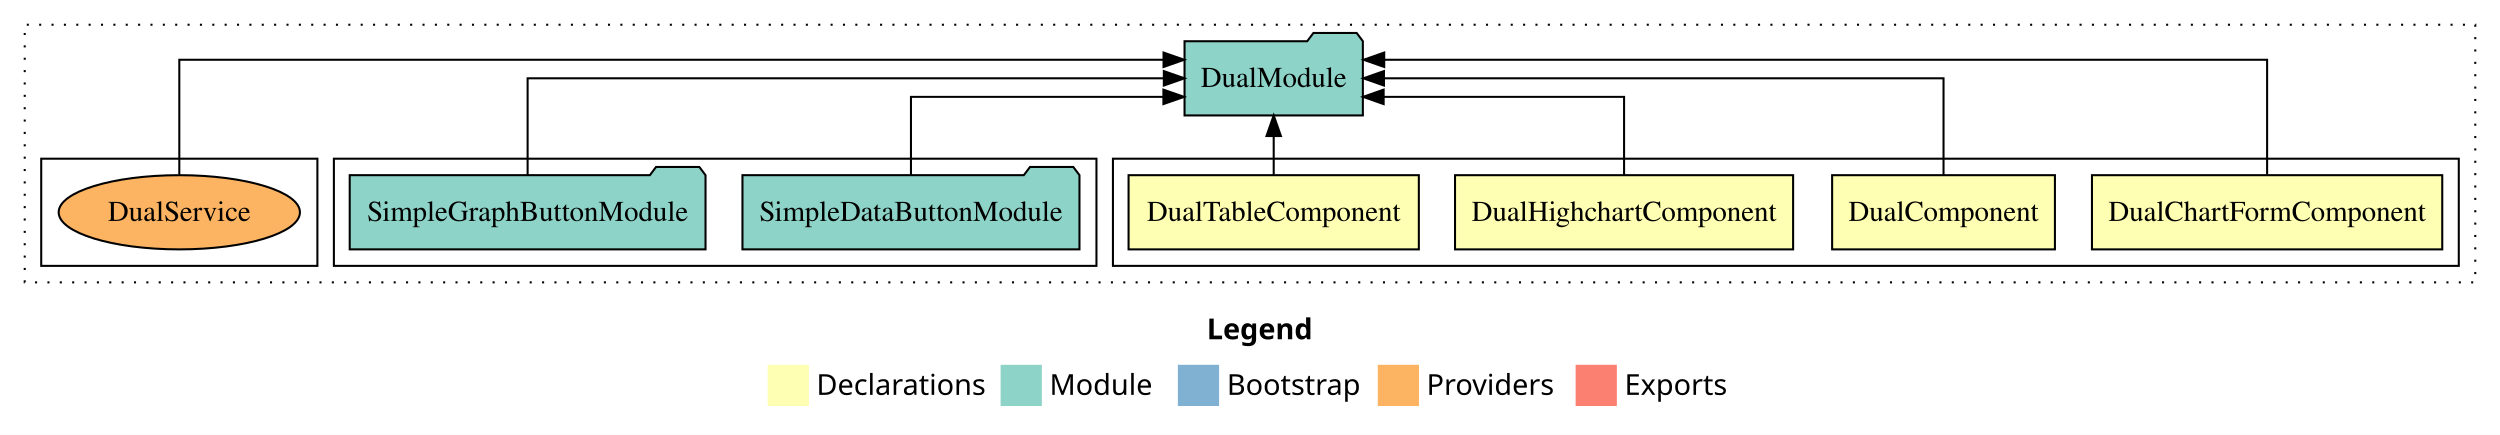
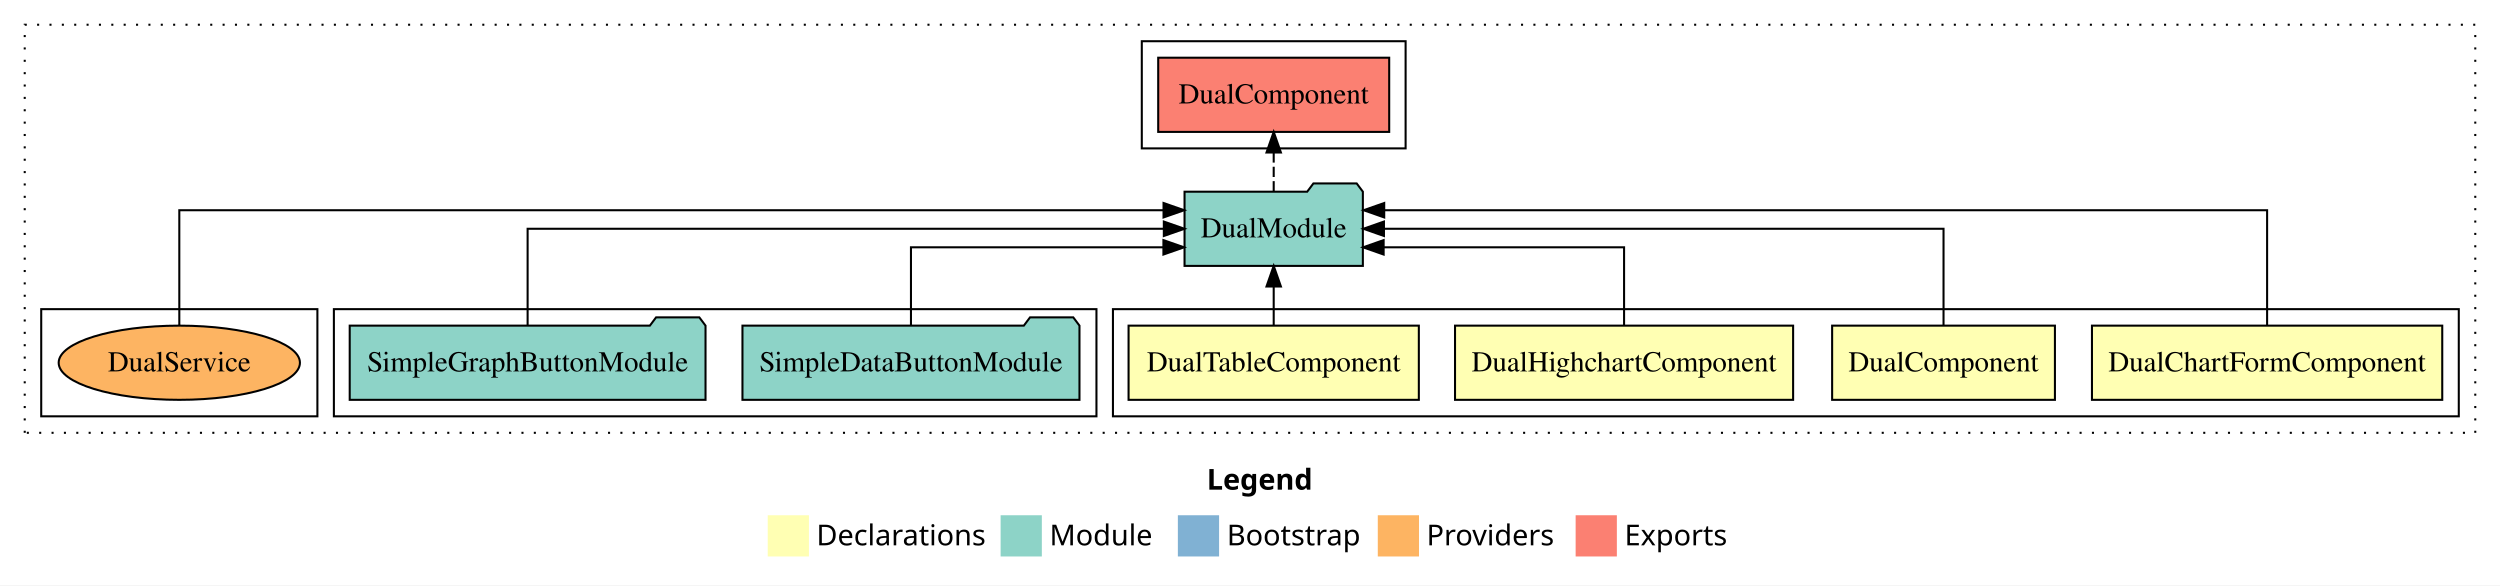
- <svg xmlns="http://www.w3.org/2000/svg" width="1213pt" height="211pt" viewBox="0.00 0.00 1213.00 211.00">
-   <g id="graph0" class="graph" transform="scale(1 1) rotate(0) translate(4 207)">
-     <polygon fill="white" stroke="transparent" points="-4,4 -4,-207 1209,-207 1209,4 -4,4" />
+ <svg xmlns="http://www.w3.org/2000/svg" width="1213pt" height="284pt" viewBox="0.00 0.00 1213.00 284.00">
+   <g id="graph0" class="graph" transform="scale(1 1) rotate(0) translate(4 280)">
+     <polygon fill="white" stroke="transparent" points="-4,4 -4,-280 1209,-280 1209,4 -4,4" />
    <text text-anchor="start" x="581.51" y="-42.4" font-family="Times-12" font-weight="bold" font-size="14.00">Legend</text>
    <polygon fill="#ffffb3" stroke="transparent" points="368.5,-10 368.5,-30 388.5,-30 388.5,-10 368.5,-10" />
    <text text-anchor="start" x="392.13" y="-15.4" font-family="Times-12" font-size="14.00">  Declarations</text>
    <polygon fill="#8dd3c7" stroke="transparent" points="481.5,-10 481.5,-30 501.5,-30 501.5,-10 481.5,-10" />
    <text text-anchor="start" x="505.23" y="-15.4" font-family="Times-12" font-size="14.00">  Module</text>
    <polygon fill="#80b1d3" stroke="transparent" points="567.5,-10 567.5,-30 587.5,-30 587.5,-10 567.5,-10" />
    <text text-anchor="start" x="591.28" y="-15.4" font-family="Times-12" font-size="14.00">  Bootstrap</text>
    <polygon fill="#fdb462" stroke="transparent" points="664.5,-10 664.5,-30 684.5,-30 684.5,-10 664.5,-10" />
    <text text-anchor="start" x="688.17" y="-15.4" font-family="Times-12" font-size="14.00">  Providers</text>
    <polygon fill="#fb8072" stroke="transparent" points="760.5,-10 760.5,-30 780.5,-30 780.5,-10 760.5,-10" />
    <text text-anchor="start" x="784.23" y="-15.4" font-family="Times-12" font-size="14.00">  Exports</text>
    <g id="clust1" class="cluster">
-       <polygon fill="none" stroke="black" stroke-dasharray="1,5" points="8,-70 8,-195 1197,-195 1197,-70 8,-70" />
+       <polygon fill="none" stroke="black" stroke-dasharray="1,5" points="8,-70 8,-268 1197,-268 1197,-70 8,-70" />
    </g>
    <g id="clust2" class="cluster">
      <polygon fill="none" stroke="black" points="536,-78 536,-130 1189,-130 1189,-78 536,-78" />
+     </g>
+     <g id="clust8" class="cluster">
+       <polygon fill="none" stroke="black" points="550,-208 550,-260 678,-260 678,-208 550,-208" />
    </g>
    <g id="clust7" class="cluster">
      <polygon fill="none" stroke="black" points="158,-78 158,-130 528,-130 528,-78 158,-78" />
    </g>
    <g id="clust10" class="cluster">
      <polygon fill="none" stroke="black" points="16,-78 16,-130 150,-130 150,-78 16,-78" />
    </g>
    <g id="node1" class="node">
      <polygon fill="#ffffb3" stroke="black" points="1180.98,-122 1011.02,-122 1011.02,-86 1180.98,-86 1180.98,-122" />
      <text text-anchor="middle" x="1096" y="-99.8" font-family="Times,serif" font-size="14.00">DualChartFormComponent</text>
    </g>
    <g id="node5" class="node">
      <polygon fill="#8dd3c7" stroke="black" points="657.26,-187 654.26,-191 633.26,-191 630.26,-187 570.74,-187 570.74,-151 657.26,-151 657.26,-187" />
      <text text-anchor="middle" x="614" y="-164.8" font-family="Times,serif" font-size="14.00">DualModule</text>
    </g>
    <g id="edge1" class="edge">
      <path fill="none" stroke="black" d="M1096,-122.29C1096,-144.21 1096,-178 1096,-178 1096,-178 667.62,-178 667.62,-178" />
      <polygon fill="black" stroke="black" points="667.62,-174.5 657.62,-178 667.62,-181.5 667.62,-174.5" />
    </g>
    <g id="node2" class="node">
      <polygon fill="#ffffb3" stroke="black" points="993.05,-122 884.95,-122 884.95,-86 993.05,-86 993.05,-122" />
      <text text-anchor="middle" x="939" y="-99.8" font-family="Times,serif" font-size="14.00">DualComponent</text>
    </g>
    <g id="edge2" class="edge">
      <path fill="none" stroke="black" d="M939,-122.11C939,-141.34 939,-169 939,-169 939,-169 667.49,-169 667.49,-169" />
      <polygon fill="black" stroke="black" points="667.49,-165.5 657.49,-169 667.49,-172.5 667.49,-165.5" />
    </g>
    <g id="node3" class="node">
      <polygon fill="#ffffb3" stroke="black" points="866.02,-122 701.98,-122 701.98,-86 866.02,-86 866.02,-122" />
      <text text-anchor="middle" x="784" y="-99.8" font-family="Times,serif" font-size="14.00">DualHighchartComponent</text>
    </g>
    <g id="edge3" class="edge">
      <path fill="none" stroke="black" d="M784,-122.03C784,-138.4 784,-160 784,-160 784,-160 667.34,-160 667.34,-160" />
      <polygon fill="black" stroke="black" points="667.34,-156.5 657.34,-160 667.34,-163.5 667.34,-156.5" />
    </g>
    <g id="node4" class="node">
      <polygon fill="#ffffb3" stroke="black" points="684.42,-122 543.58,-122 543.58,-86 684.42,-86 684.42,-122" />
      <text text-anchor="middle" x="614" y="-99.8" font-family="Times,serif" font-size="14.00">DualTableComponent</text>
    </g>
    <g id="edge4" class="edge">
      <path fill="none" stroke="black" d="M614,-122.11C614,-122.11 614,-140.99 614,-140.99" />
      <polygon fill="black" stroke="black" points="610.5,-140.99 614,-150.99 617.5,-140.99 610.5,-140.99" />
    </g>
+     <g id="node8" class="node">
+       <polygon fill="#fb8072" stroke="black" points="670.04,-252 557.96,-252 557.96,-216 670.04,-216 670.04,-252" />
+       <text text-anchor="middle" x="614" y="-229.8" font-family="Times,serif" font-size="14.00">DualComponent </text>
+     </g>
+     <g id="edge7" class="edge">
+       <path fill="none" stroke="black" stroke-dasharray="5,2" d="M614,-187.11C614,-187.11 614,-205.99 614,-205.99" />
+       <polygon fill="black" stroke="black" points="610.5,-205.99 614,-215.99 617.5,-205.99 610.5,-205.99" />
+     </g>
    <g id="node6" class="node">
      <polygon fill="#8dd3c7" stroke="black" points="519.76,-122 516.76,-126 495.76,-126 492.76,-122 356.24,-122 356.24,-86 519.76,-86 519.76,-122" />
      <text text-anchor="middle" x="438" y="-99.8" font-family="Times,serif" font-size="14.00">SimpleDataButtonModule</text>
    </g>
    <g id="edge5" class="edge">
      <path fill="none" stroke="black" d="M438,-122.03C438,-138.4 438,-160 438,-160 438,-160 560.49,-160 560.49,-160" />
      <polygon fill="black" stroke="black" points="560.49,-163.5 570.49,-160 560.49,-156.5 560.49,-163.5" />
    </g>
    <g id="node7" class="node">
      <polygon fill="#8dd3c7" stroke="black" points="338.32,-122 335.32,-126 314.32,-126 311.32,-122 165.68,-122 165.68,-86 338.32,-86 338.32,-122" />
      <text text-anchor="middle" x="252" y="-99.8" font-family="Times,serif" font-size="14.00">SimpleGraphButtonModule</text>
    </g>
    <g id="edge6" class="edge">
      <path fill="none" stroke="black" d="M252,-122.11C252,-141.34 252,-169 252,-169 252,-169 560.69,-169 560.69,-169" />
      <polygon fill="black" stroke="black" points="560.69,-172.5 570.69,-169 560.69,-165.5 560.69,-172.5" />
    </g>
-     <g id="node8" class="node">
+     <g id="node9" class="node">
      <ellipse fill="#fdb462" stroke="black" cx="83" cy="-104" rx="58.53" ry="18" />
      <text text-anchor="middle" x="83" y="-99.8" font-family="Times,serif" font-size="14.00">DualService</text>
    </g>
-     <g id="edge7" class="edge">
+     <g id="edge8" class="edge">
      <path fill="none" stroke="black" d="M83,-122.29C83,-144.21 83,-178 83,-178 83,-178 560.55,-178 560.55,-178" />
      <polygon fill="black" stroke="black" points="560.55,-181.5 570.55,-178 560.55,-174.5 560.55,-181.5" />
    </g>
  </g>
</svg>
